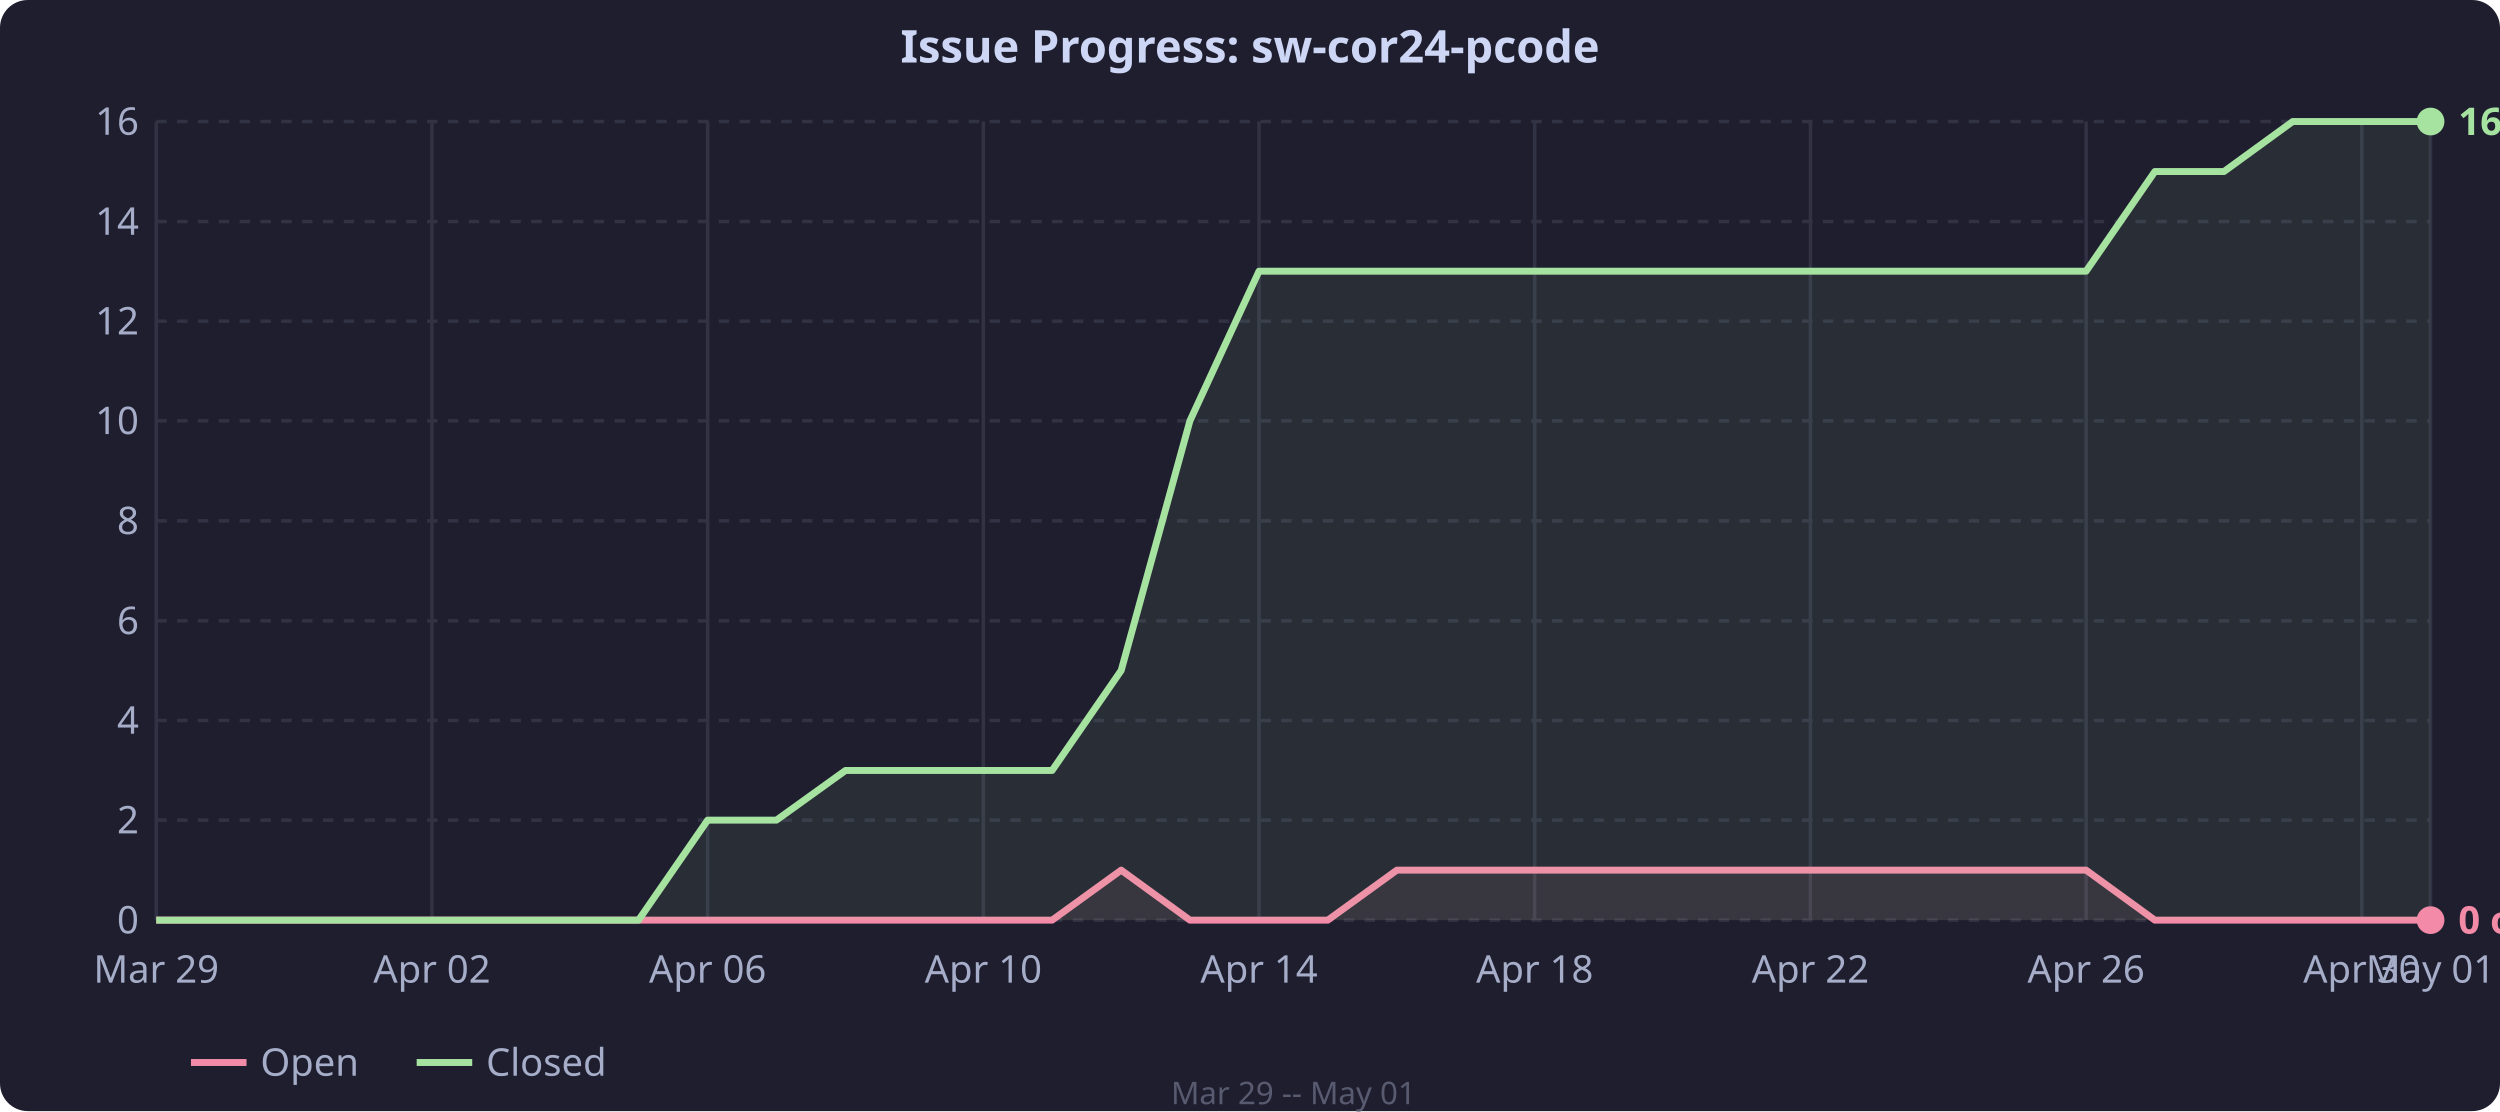
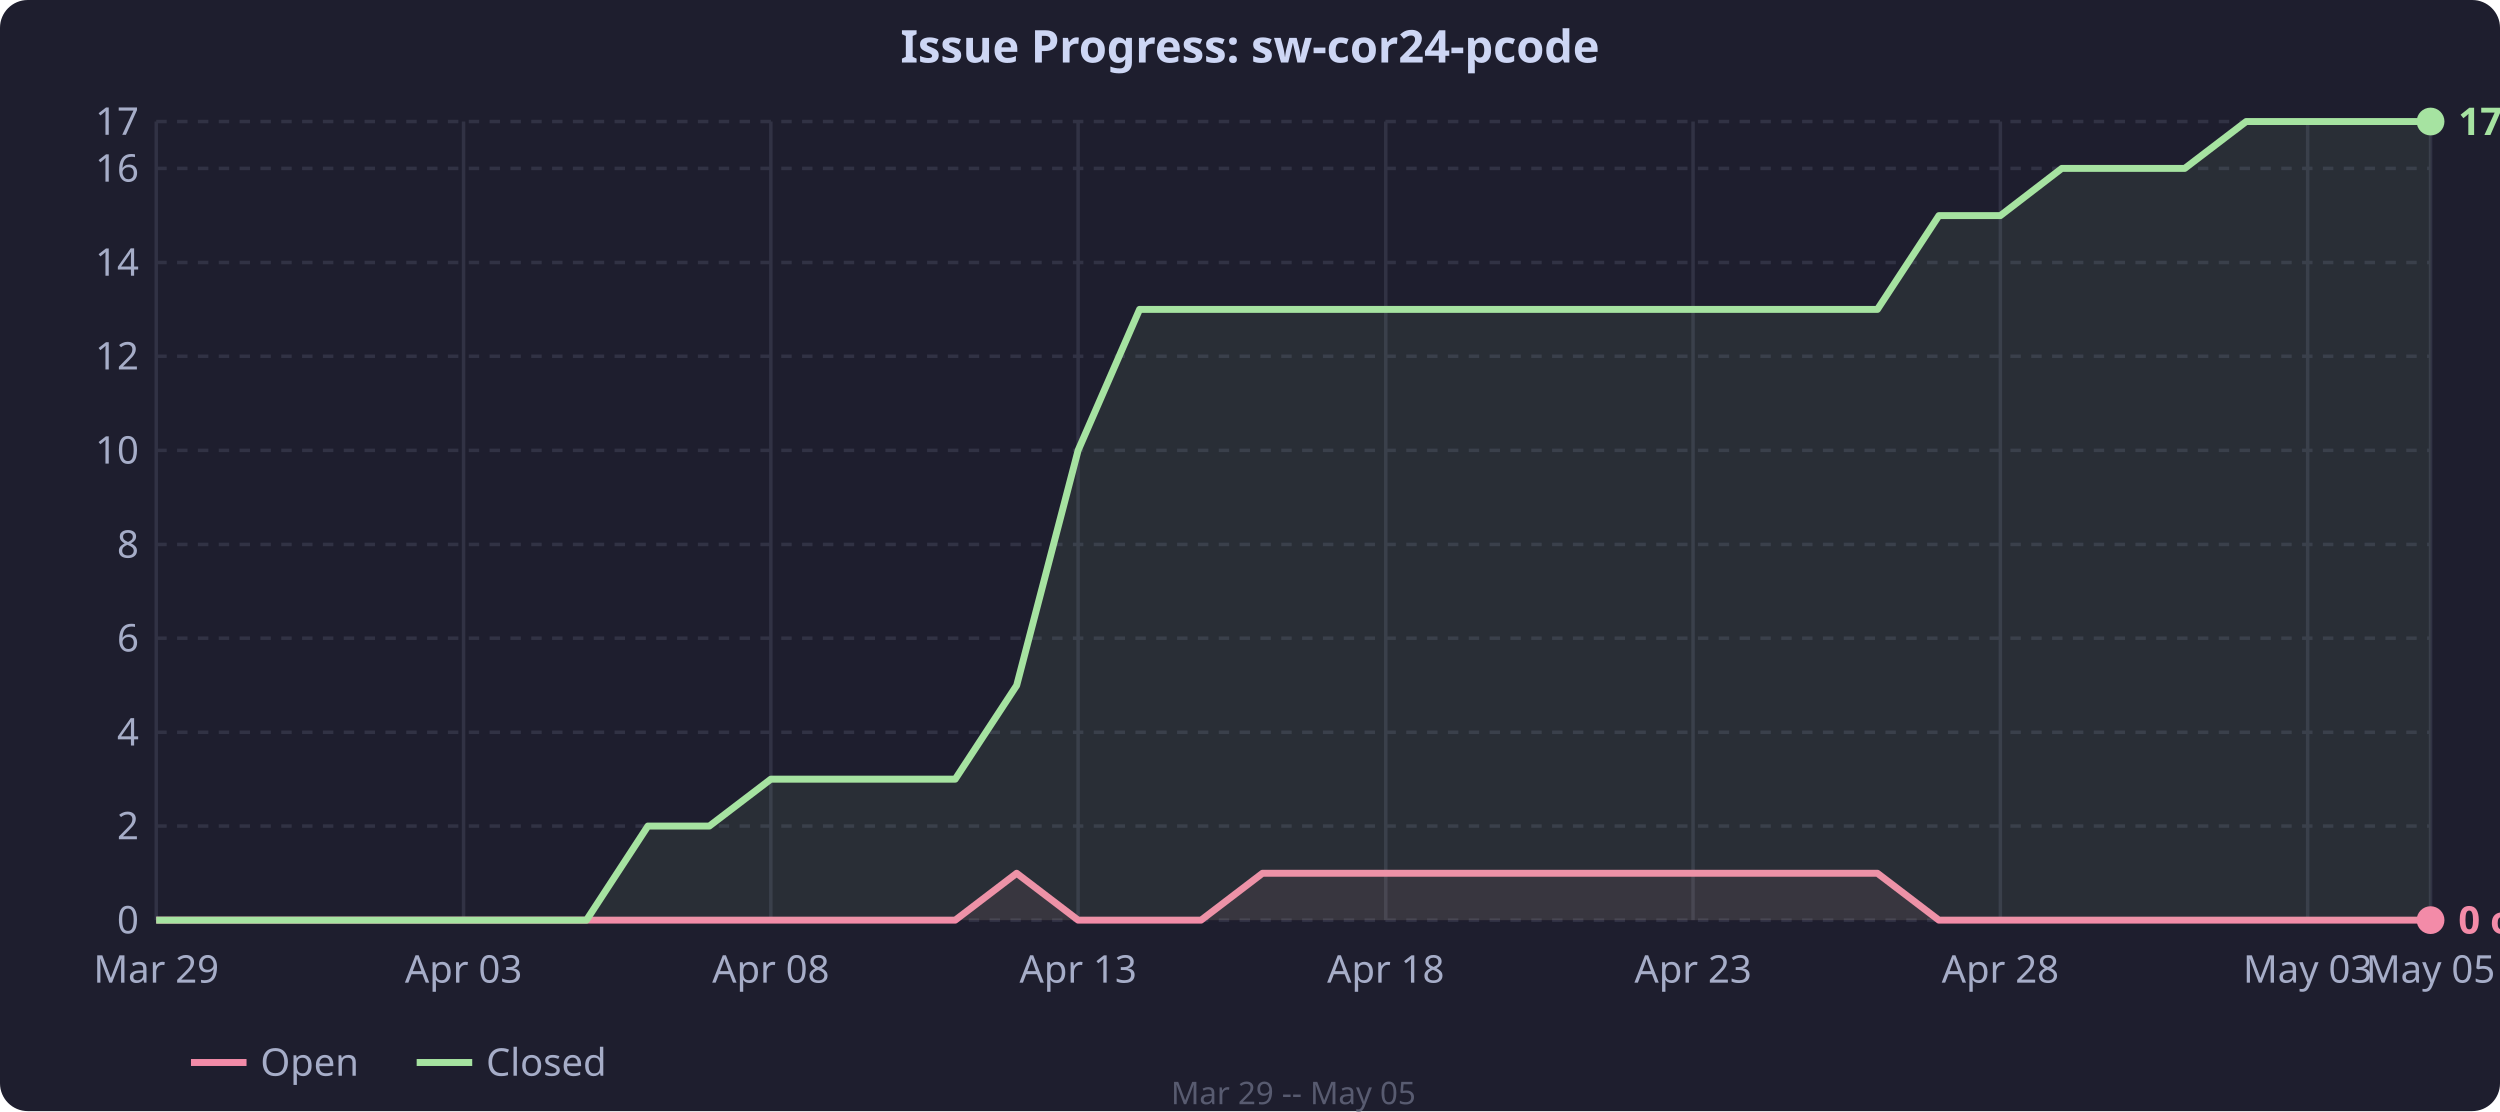
<svg xmlns="http://www.w3.org/2000/svg" viewBox="0 0 720 320" style="font-family: system-ui, sans-serif; font-size: 11px; color: #cdd6f4;">
  <rect width="720" height="320" fill="#1e1e2e" rx="8" />
  <line x1="45" y1="265.0" x2="700" y2="265.0" stroke="#313244" stroke-dasharray="3,3" />
  <text x="40" y="265.0" fill="#a6adc8" text-anchor="end" dominant-baseline="middle">0</text>
-   <line x1="45" y1="236.2" x2="700" y2="236.2" stroke="#313244" stroke-dasharray="3,3" />
-   <text x="40" y="236.2" fill="#a6adc8" text-anchor="end" dominant-baseline="middle">2</text>
-   <line x1="45" y1="207.5" x2="700" y2="207.5" stroke="#313244" stroke-dasharray="3,3" />
-   <text x="40" y="207.5" fill="#a6adc8" text-anchor="end" dominant-baseline="middle">4</text>
-   <line x1="45" y1="178.8" x2="700" y2="178.8" stroke="#313244" stroke-dasharray="3,3" />
-   <text x="40" y="178.8" fill="#a6adc8" text-anchor="end" dominant-baseline="middle">6</text>
-   <line x1="45" y1="150.0" x2="700" y2="150.0" stroke="#313244" stroke-dasharray="3,3" />
-   <text x="40" y="150.0" fill="#a6adc8" text-anchor="end" dominant-baseline="middle">8</text>
-   <line x1="45" y1="121.2" x2="700" y2="121.2" stroke="#313244" stroke-dasharray="3,3" />
-   <text x="40" y="121.2" fill="#a6adc8" text-anchor="end" dominant-baseline="middle">10</text>
-   <line x1="45" y1="92.5" x2="700" y2="92.5" stroke="#313244" stroke-dasharray="3,3" />
-   <text x="40" y="92.5" fill="#a6adc8" text-anchor="end" dominant-baseline="middle">12</text>
-   <line x1="45" y1="63.8" x2="700" y2="63.8" stroke="#313244" stroke-dasharray="3,3" />
-   <text x="40" y="63.8" fill="#a6adc8" text-anchor="end" dominant-baseline="middle">14</text>
+   <line x1="45" y1="237.9" x2="700" y2="237.9" stroke="#313244" stroke-dasharray="3,3" />
+   <text x="40" y="237.9" fill="#a6adc8" text-anchor="end" dominant-baseline="middle">2</text>
+   <line x1="45" y1="210.9" x2="700" y2="210.9" stroke="#313244" stroke-dasharray="3,3" />
+   <text x="40" y="210.9" fill="#a6adc8" text-anchor="end" dominant-baseline="middle">4</text>
+   <line x1="45" y1="183.8" x2="700" y2="183.8" stroke="#313244" stroke-dasharray="3,3" />
+   <text x="40" y="183.8" fill="#a6adc8" text-anchor="end" dominant-baseline="middle">6</text>
+   <line x1="45" y1="156.8" x2="700" y2="156.8" stroke="#313244" stroke-dasharray="3,3" />
+   <text x="40" y="156.8" fill="#a6adc8" text-anchor="end" dominant-baseline="middle">8</text>
+   <line x1="45" y1="129.7" x2="700" y2="129.7" stroke="#313244" stroke-dasharray="3,3" />
+   <text x="40" y="129.7" fill="#a6adc8" text-anchor="end" dominant-baseline="middle">10</text>
+   <line x1="45" y1="102.6" x2="700" y2="102.6" stroke="#313244" stroke-dasharray="3,3" />
+   <text x="40" y="102.6" fill="#a6adc8" text-anchor="end" dominant-baseline="middle">12</text>
+   <line x1="45" y1="75.6" x2="700" y2="75.6" stroke="#313244" stroke-dasharray="3,3" />
+   <text x="40" y="75.6" fill="#a6adc8" text-anchor="end" dominant-baseline="middle">14</text>
+   <line x1="45" y1="48.5" x2="700" y2="48.5" stroke="#313244" stroke-dasharray="3,3" />
+   <text x="40" y="48.5" fill="#a6adc8" text-anchor="end" dominant-baseline="middle">16</text>
  <line x1="45" y1="35.0" x2="700" y2="35.0" stroke="#313244" stroke-dasharray="3,3" />
-   <text x="40" y="35.0" fill="#a6adc8" text-anchor="end" dominant-baseline="middle">16</text>
+   <text x="40" y="35.0" fill="#a6adc8" text-anchor="end" dominant-baseline="middle">17</text>
  <text x="45.0" y="283" fill="#a6adc8" text-anchor="middle">Mar 29</text>
  <line x1="45.0" y1="35" x2="45.0" y2="265" stroke="#313244" />
-   <text x="124.4" y="283" fill="#a6adc8" text-anchor="middle">Apr 02</text>
-   <line x1="124.4" y1="35" x2="124.4" y2="265" stroke="#313244" />
-   <text x="203.8" y="283" fill="#a6adc8" text-anchor="middle">Apr 06</text>
-   <line x1="203.8" y1="35" x2="203.8" y2="265" stroke="#313244" />
-   <text x="283.2" y="283" fill="#a6adc8" text-anchor="middle">Apr 10</text>
-   <line x1="283.2" y1="35" x2="283.2" y2="265" stroke="#313244" />
-   <text x="362.6" y="283" fill="#a6adc8" text-anchor="middle">Apr 14</text>
-   <line x1="362.6" y1="35" x2="362.6" y2="265" stroke="#313244" />
-   <text x="442.0" y="283" fill="#a6adc8" text-anchor="middle">Apr 18</text>
-   <line x1="442.0" y1="35" x2="442.0" y2="265" stroke="#313244" />
-   <text x="521.4" y="283" fill="#a6adc8" text-anchor="middle">Apr 22</text>
-   <line x1="521.4" y1="35" x2="521.4" y2="265" stroke="#313244" />
-   <text x="600.8" y="283" fill="#a6adc8" text-anchor="middle">Apr 26</text>
-   <line x1="600.8" y1="35" x2="600.8" y2="265" stroke="#313244" />
-   <text x="680.2" y="283" fill="#a6adc8" text-anchor="middle">Apr 30</text>
-   <line x1="680.2" y1="35" x2="680.2" y2="265" stroke="#313244" />
-   <text x="700.0" y="283" fill="#a6adc8" text-anchor="middle">May 01</text>
+   <text x="133.5" y="283" fill="#a6adc8" text-anchor="middle">Apr 03</text>
+   <line x1="133.5" y1="35" x2="133.5" y2="265" stroke="#313244" />
+   <text x="222.0" y="283" fill="#a6adc8" text-anchor="middle">Apr 08</text>
+   <line x1="222.0" y1="35" x2="222.0" y2="265" stroke="#313244" />
+   <text x="310.5" y="283" fill="#a6adc8" text-anchor="middle">Apr 13</text>
+   <line x1="310.5" y1="35" x2="310.5" y2="265" stroke="#313244" />
+   <text x="399.1" y="283" fill="#a6adc8" text-anchor="middle">Apr 18</text>
+   <line x1="399.1" y1="35" x2="399.1" y2="265" stroke="#313244" />
+   <text x="487.6" y="283" fill="#a6adc8" text-anchor="middle">Apr 23</text>
+   <line x1="487.6" y1="35" x2="487.6" y2="265" stroke="#313244" />
+   <text x="576.1" y="283" fill="#a6adc8" text-anchor="middle">Apr 28</text>
+   <line x1="576.1" y1="35" x2="576.1" y2="265" stroke="#313244" />
+   <text x="664.6" y="283" fill="#a6adc8" text-anchor="middle">May 03</text>
+   <line x1="664.6" y1="35" x2="664.6" y2="265" stroke="#313244" />
+   <text x="700.0" y="283" fill="#a6adc8" text-anchor="middle">May 05</text>
  <line x1="700.0" y1="35" x2="700.0" y2="265" stroke="#313244" />
-   <polygon fill="rgba(243,139,168,0.08)" points="45.0,265.0 64.8,265.0 84.7,265.0 104.5,265.0 124.4,265.0 144.2,265.0 164.1,265.0 183.9,265.0 203.8,265.0 223.6,265.0 243.5,265.0 263.3,265.0 283.2,265.0 303.0,265.0 322.9,250.6 342.7,265.0 362.6,265.0 382.4,265.0 402.3,250.6 422.1,250.6 442.0,250.6 461.8,250.6 481.7,250.6 501.5,250.6 521.4,250.6 541.2,250.6 561.1,250.6 580.9,250.6 600.8,250.6 620.6,265.0 640.5,265.0 660.3,265.0 680.2,265.0 700.0,265.0 700.0,265.0 45.0,265.0" />
-   <polyline fill="none" stroke="#f38ba8" stroke-width="2" stroke-linejoin="round" points="45.0,265.0 64.8,265.0 84.7,265.0 104.5,265.0 124.4,265.0 144.2,265.0 164.1,265.0 183.9,265.0 203.8,265.0 223.6,265.0 243.5,265.0 263.3,265.0 283.2,265.0 303.0,265.0 322.9,250.6 342.7,265.0 362.6,265.0 382.4,265.0 402.3,250.6 422.1,250.6 442.0,250.6 461.8,250.6 481.7,250.6 501.5,250.6 521.4,250.6 541.2,250.6 561.1,250.6 580.9,250.6 600.8,250.6 620.6,265.0 640.5,265.0 660.3,265.0 680.2,265.0 700.0,265.0" />
-   <polygon fill="rgba(166,227,161,0.08)" points="45.0,265.0 64.8,265.0 84.7,265.0 104.5,265.0 124.4,265.0 144.2,265.0 164.1,265.0 183.9,265.0 203.8,236.2 223.6,236.2 243.5,221.9 263.3,221.9 283.2,221.9 303.0,221.9 322.9,193.1 342.7,121.2 362.6,78.1 382.4,78.1 402.3,78.1 422.1,78.1 442.0,78.1 461.8,78.1 481.7,78.1 501.5,78.1 521.4,78.1 541.2,78.1 561.1,78.1 580.9,78.1 600.8,78.1 620.6,49.4 640.5,49.4 660.3,35.0 680.2,35.0 700.0,35.0 700.0,265.0 45.0,265.0" />
-   <polyline fill="none" stroke="#a6e3a1" stroke-width="2" stroke-linejoin="round" points="45.0,265.0 64.8,265.0 84.7,265.0 104.5,265.0 124.4,265.0 144.2,265.0 164.1,265.0 183.9,265.0 203.8,236.2 223.6,236.2 243.5,221.9 263.3,221.9 283.2,221.9 303.0,221.9 322.9,193.1 342.7,121.2 362.6,78.1 382.4,78.1 402.3,78.1 422.1,78.1 442.0,78.1 461.8,78.1 481.7,78.1 501.5,78.1 521.4,78.1 541.2,78.1 561.1,78.1 580.9,78.1 600.8,78.1 620.6,49.4 640.5,49.4 660.3,35.0 680.2,35.0 700.0,35.0" />
+   <polygon fill="rgba(243,139,168,0.08)" points="45.0,265.0 62.7,265.0 80.4,265.0 98.1,265.0 115.8,265.0 133.5,265.0 151.2,265.0 168.9,265.0 186.6,265.0 204.3,265.0 222.0,265.0 239.7,265.0 257.4,265.0 275.1,265.0 292.8,251.5 310.5,265.0 328.2,265.0 345.9,265.0 363.6,251.5 381.4,251.5 399.1,251.5 416.8,251.5 434.5,251.5 452.2,251.5 469.9,251.5 487.6,251.5 505.3,251.5 523.0,251.5 540.7,251.5 558.4,265.0 576.1,265.0 593.8,265.0 611.5,265.0 629.2,265.0 646.9,265.0 664.6,265.0 682.3,265.0 700.0,265.0 700.0,265.0 45.0,265.0" />
+   <polyline fill="none" stroke="#f38ba8" stroke-width="2" stroke-linejoin="round" points="45.0,265.0 62.7,265.0 80.4,265.0 98.1,265.0 115.8,265.0 133.5,265.0 151.2,265.0 168.9,265.0 186.6,265.0 204.3,265.0 222.0,265.0 239.7,265.0 257.4,265.0 275.1,265.0 292.8,251.5 310.5,265.0 328.2,265.0 345.9,265.0 363.6,251.5 381.4,251.5 399.1,251.5 416.8,251.5 434.5,251.5 452.2,251.5 469.9,251.5 487.6,251.5 505.3,251.5 523.0,251.5 540.7,251.5 558.4,265.0 576.1,265.0 593.8,265.0 611.5,265.0 629.2,265.0 646.9,265.0 664.6,265.0 682.3,265.0 700.0,265.0" />
+   <polygon fill="rgba(166,227,161,0.08)" points="45.0,265.0 62.7,265.0 80.4,265.0 98.1,265.0 115.8,265.0 133.5,265.0 151.2,265.0 168.9,265.0 186.6,237.9 204.3,237.9 222.0,224.4 239.7,224.4 257.4,224.4 275.1,224.4 292.8,197.4 310.5,129.7 328.2,89.1 345.9,89.1 363.6,89.1 381.4,89.1 399.1,89.1 416.8,89.1 434.5,89.1 452.2,89.1 469.9,89.1 487.6,89.1 505.3,89.1 523.0,89.1 540.7,89.1 558.4,62.1 576.1,62.1 593.8,48.5 611.5,48.5 629.2,48.5 646.9,35.0 664.6,35.0 682.3,35.0 700.0,35.0 700.0,265.0 45.0,265.0" />
+   <polyline fill="none" stroke="#a6e3a1" stroke-width="2" stroke-linejoin="round" points="45.0,265.0 62.7,265.0 80.4,265.0 98.1,265.0 115.8,265.0 133.5,265.0 151.2,265.0 168.9,265.0 186.6,237.9 204.3,237.9 222.0,224.4 239.7,224.4 257.4,224.4 275.1,224.4 292.8,197.4 310.5,129.7 328.2,89.1 345.9,89.1 363.6,89.1 381.4,89.1 399.1,89.1 416.8,89.1 434.5,89.1 452.2,89.1 469.9,89.1 487.6,89.1 505.3,89.1 523.0,89.1 540.7,89.1 558.4,62.1 576.1,62.1 593.8,48.5 611.5,48.5 629.2,48.5 646.9,35.0 664.6,35.0 682.3,35.0 700.0,35.0" />
  <circle cx="700.0" cy="265.0" r="4" fill="#f38ba8" />
  <circle cx="700.0" cy="35.0" r="4" fill="#a6e3a1" />
  <text x="708.0" y="265.0" fill="#f38ba8" text-anchor="start" dominant-baseline="middle" font-size="11px" font-weight="600">0 open</text>
-   <text x="708.0" y="35.0" fill="#a6e3a1" text-anchor="start" dominant-baseline="middle" font-size="11px" font-weight="600">16 closed</text>
+   <text x="708.0" y="35.0" fill="#a6e3a1" text-anchor="start" dominant-baseline="middle" font-size="11px" font-weight="600">17 closed</text>
  <text x="360" y="18" fill="#cdd6f4" text-anchor="middle" font-size="13px" font-weight="600">Issue Progress: sw-cor24-pcode</text>
  <line x1="55" y1="306" x2="71" y2="306" stroke="#f38ba8" stroke-width="2" />
  <text x="75" y="306" fill="#a6adc8" dominant-baseline="middle">Open</text>
  <line x1="120" y1="306" x2="136" y2="306" stroke="#a6e3a1" stroke-width="2" />
  <text x="140" y="306" fill="#a6adc8" dominant-baseline="middle">Closed</text>
-   <text x="372.5" y="318" fill="#585b70" text-anchor="middle" font-size="9px">Mar 29 -- May 01</text>
+   <text x="372.5" y="318" fill="#585b70" text-anchor="middle" font-size="9px">Mar 29 -- May 05</text>
</svg>
